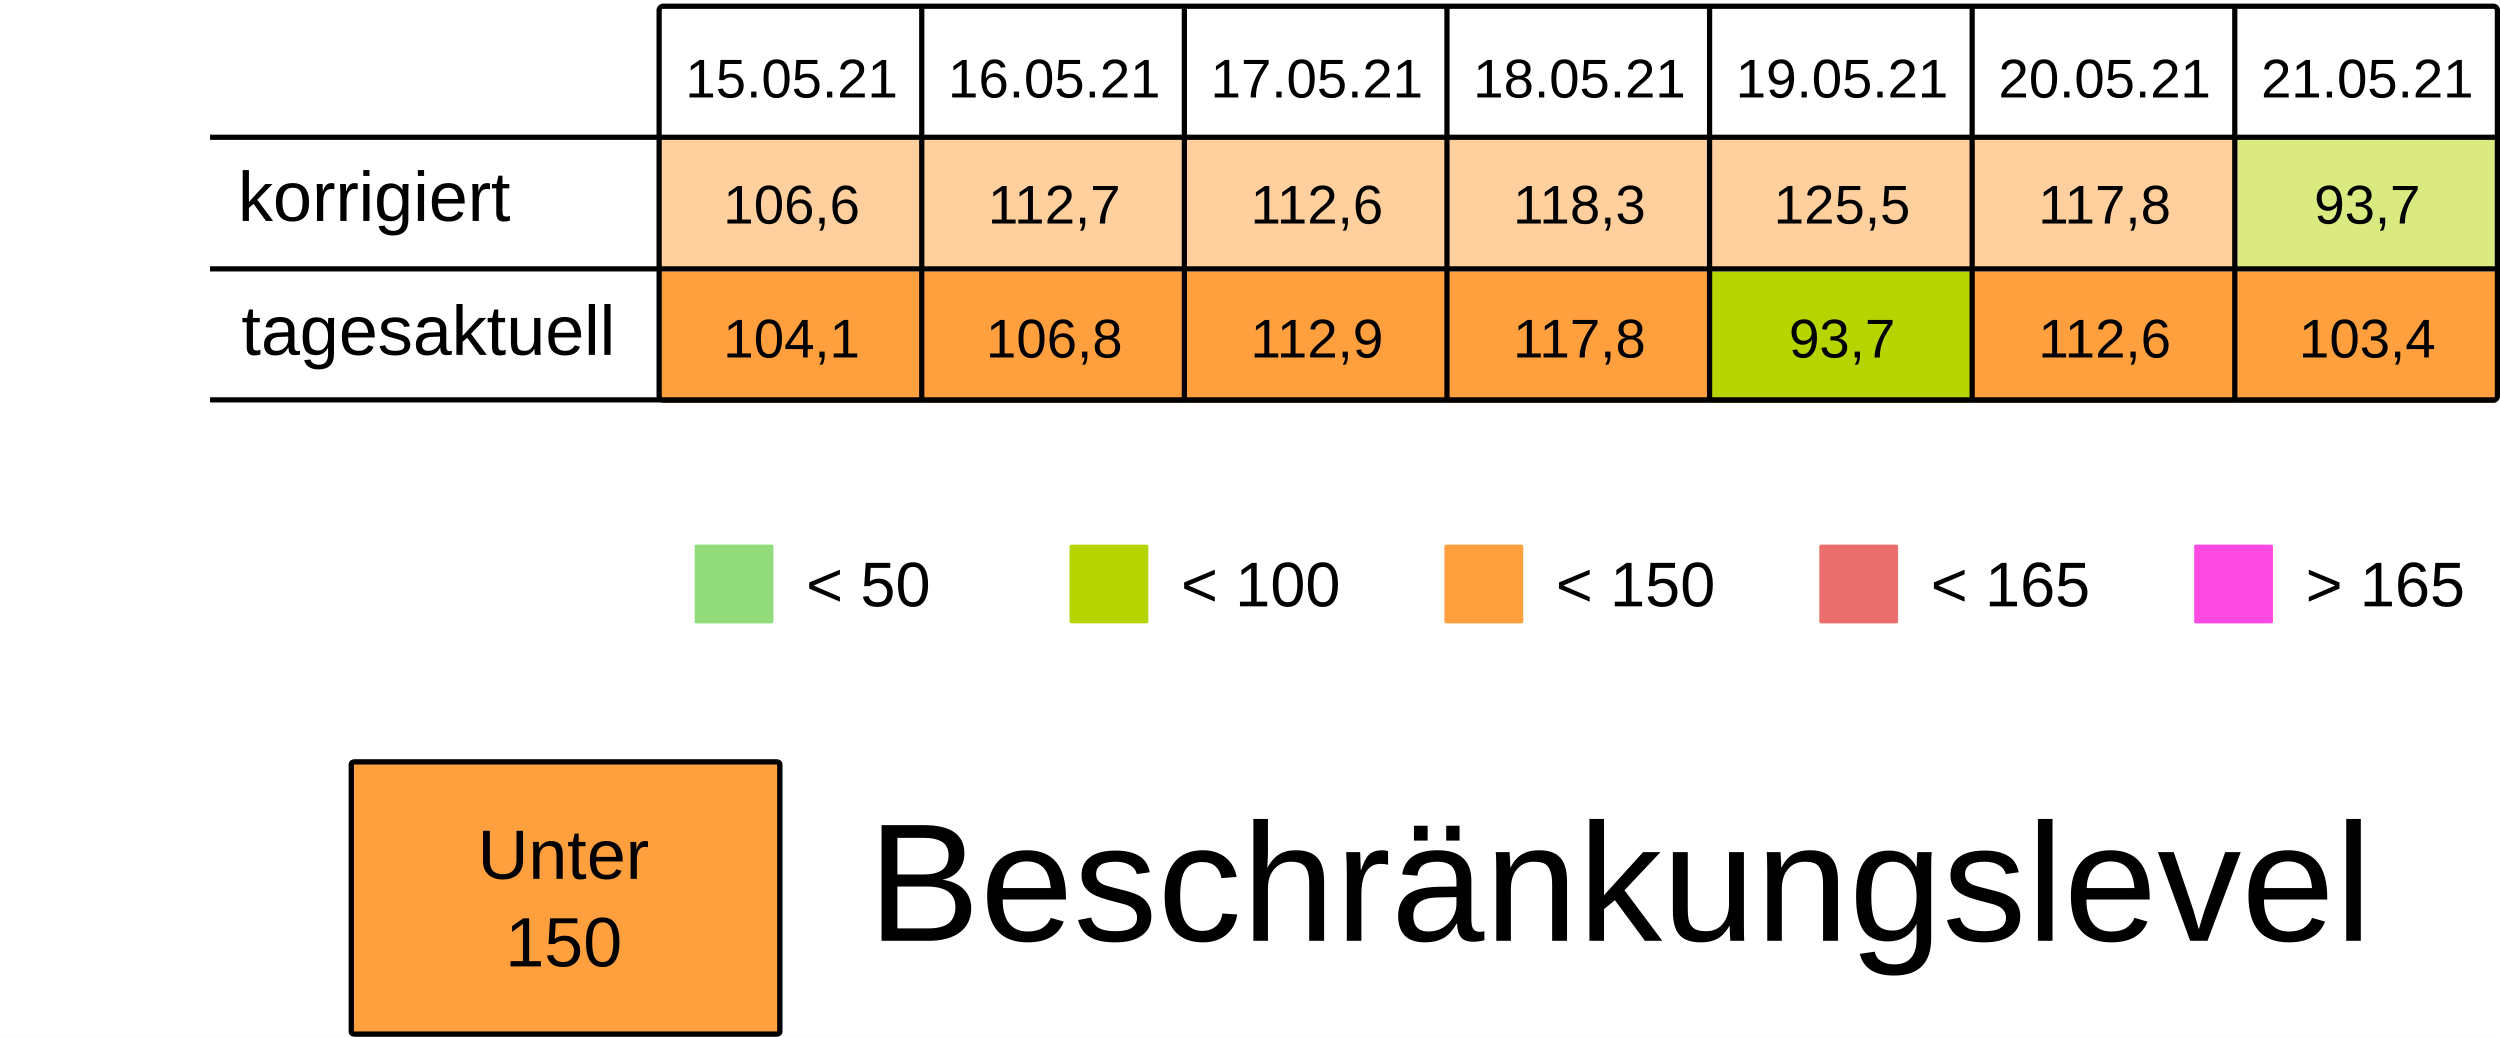
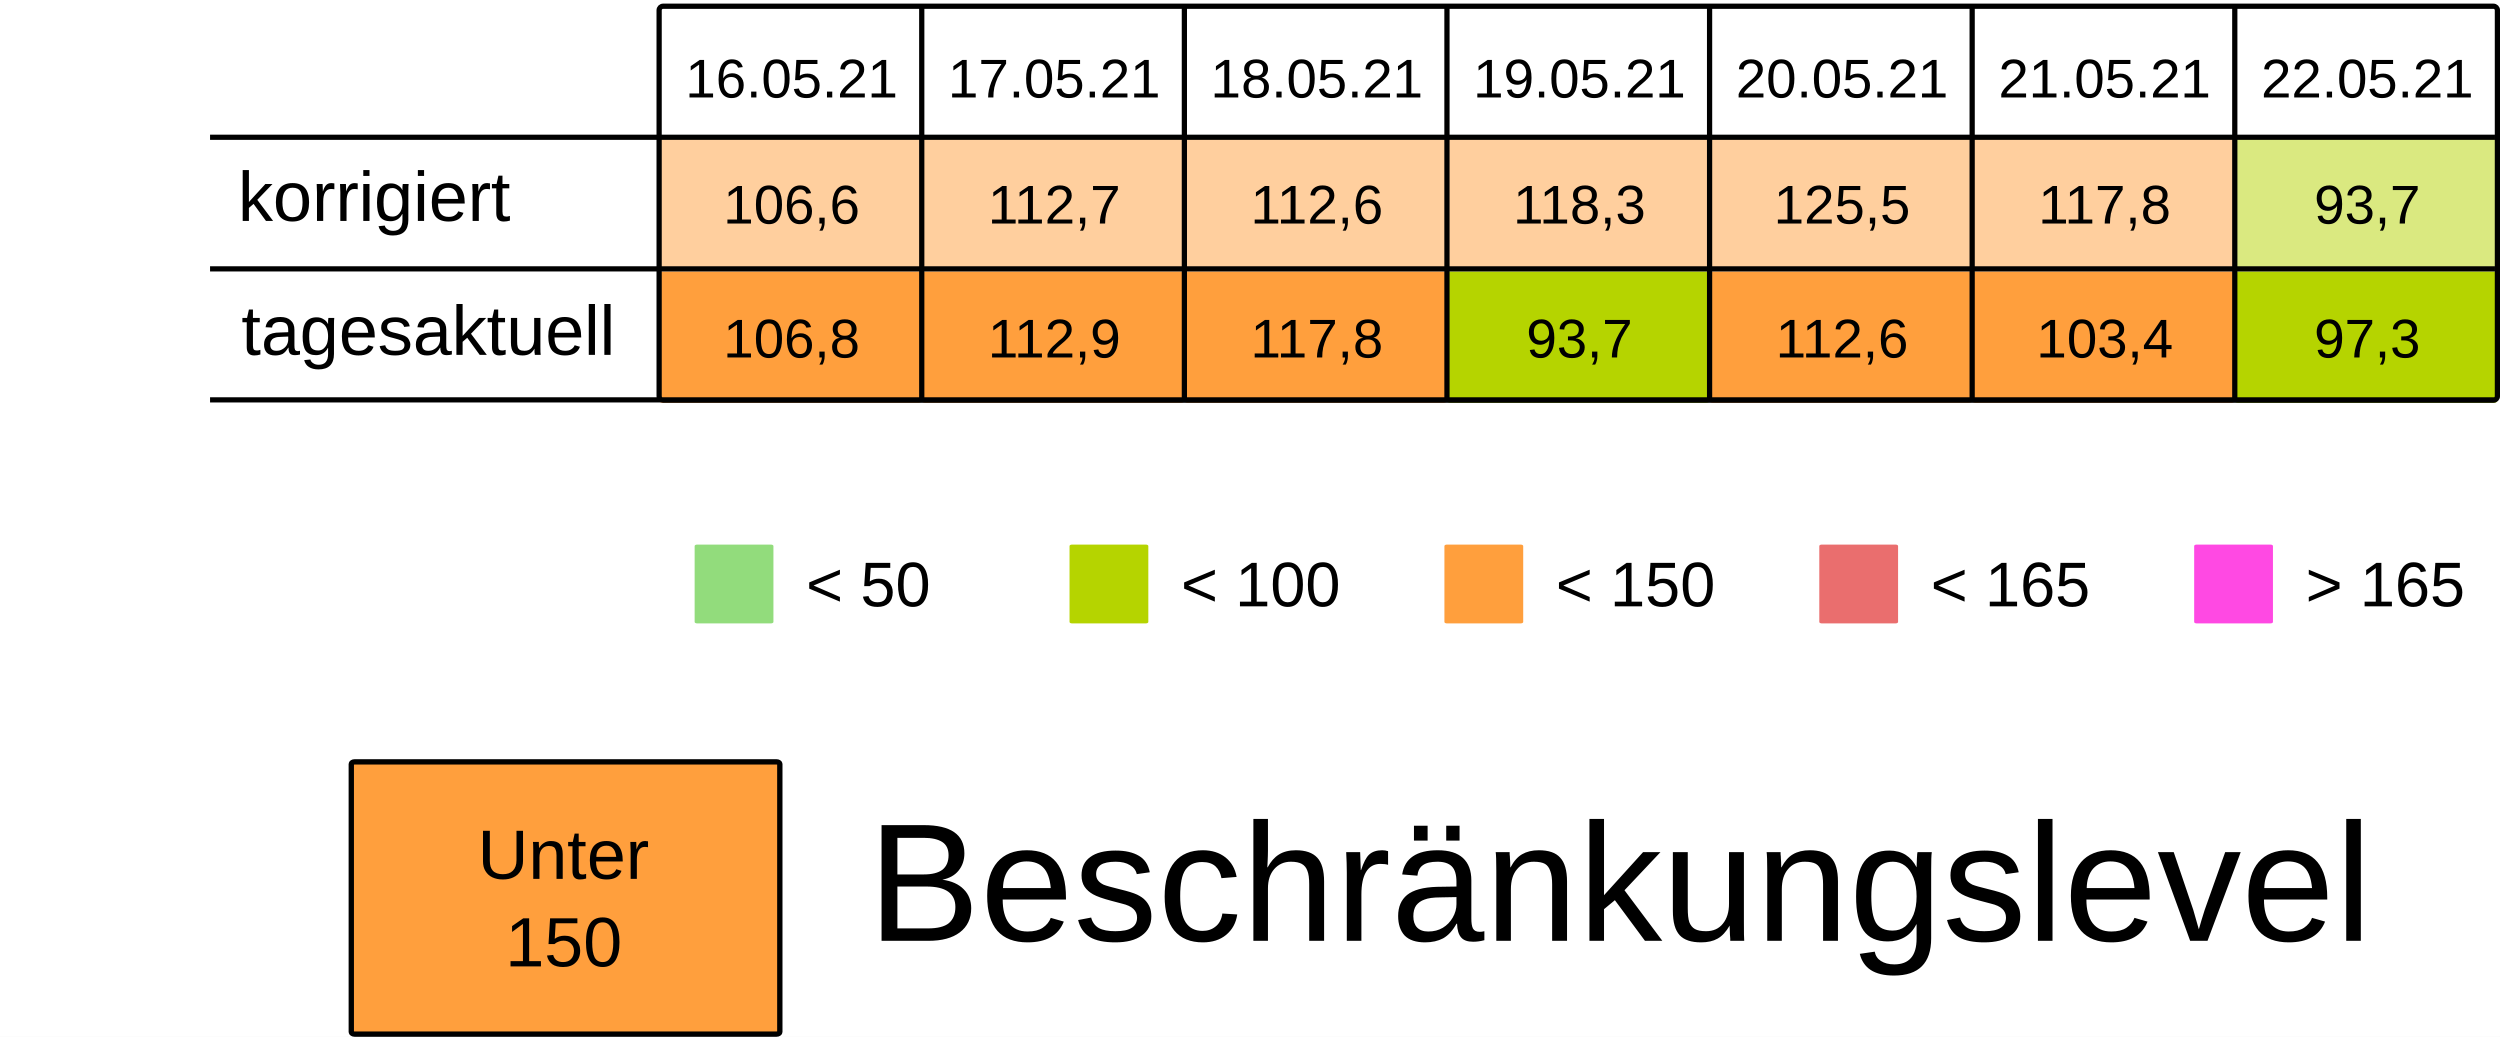
<svg xmlns="http://www.w3.org/2000/svg" viewBox="0 0 125.94 52.229" height="197.399" width="475.994">
  <rect width="100%" height="100%" x="-.001" fill="#fff" />
  <g transform="translate(-13.231 -25.355)">
    <rect ry=".106" rx=".169" y="32.284" x="46.434" height="6.615" width="13.229" fill="#ff9f3d7F" />
    <rect ry=".106" rx=".169" y="32.284" x="59.664" height="6.615" width="13.229" fill="#ff9f3d7F" />
    <rect ry=".106" rx=".169" y="32.284" x="72.893" height="6.615" width="13.229" fill="#ff9f3d7F" />
    <rect ry=".106" rx=".169" y="32.284" x="86.122" height="6.615" width="13.229" fill="#ff9f3d7F" />
    <rect ry=".106" rx=".169" y="32.284" x="99.351" height="6.615" width="13.229" fill="#ff9f3d7F" />
    <rect ry=".106" rx=".169" y="32.284" x="112.58" height="6.615" width="13.229" fill="#ff9f3d7F" />
    <rect ry=".106" rx=".169" y="32.284" x="125.809" height="6.615" width="13.229" fill="#B5D4007F" />
    <text y="30.266" x="53.113" style="line-height:125%;-inkscape-font-specification:Arial;text-align:center" font-weight="400" font-size="2.749" letter-spacing="0" word-spacing="0" font-family="Arial" text-anchor="middle" stroke-width=".064">
-       <tspan style="text-align:center" y="30.266" x="53.113">15.05.21</tspan>
+       <tspan style="text-align:center" y="30.266" x="53.113">16.05.21</tspan>
    </text>
    <text y="30.266" x="66.342" style="line-height:125%;-inkscape-font-specification:Arial;text-align:center" font-weight="400" font-size="2.749" letter-spacing="0" word-spacing="0" font-family="Arial" text-anchor="middle" stroke-width=".064">
-       <tspan style="text-align:center" y="30.266" x="66.342">16.05.21</tspan>
+       <tspan style="text-align:center" y="30.266" x="66.342">17.05.21</tspan>
    </text>
    <text y="30.266" x="79.571" style="line-height:125%;-inkscape-font-specification:Arial;text-align:center" font-weight="400" font-size="2.749" letter-spacing="0" word-spacing="0" font-family="Arial" text-anchor="middle" stroke-width=".064">
-       <tspan style="text-align:center" y="30.266" x="79.571">17.05.21</tspan>
+       <tspan style="text-align:center" y="30.266" x="79.571">18.05.21</tspan>
    </text>
    <text y="30.266" x="92.8" style="line-height:125%;-inkscape-font-specification:Arial;text-align:center" font-weight="400" font-size="2.749" letter-spacing="0" word-spacing="0" font-family="Arial" text-anchor="middle" stroke-width=".064">
-       <tspan style="text-align:center" y="30.266" x="92.8">18.05.21</tspan>
+       <tspan style="text-align:center" y="30.266" x="92.8">19.05.21</tspan>
    </text>
    <text y="30.266" x="106.029" style="line-height:125%;-inkscape-font-specification:Arial;text-align:center" font-weight="400" font-size="2.749" letter-spacing="0" word-spacing="0" font-family="Arial" text-anchor="middle" stroke-width=".064">
-       <tspan style="text-align:center" y="30.266" x="106.029">19.05.21</tspan>
+       <tspan style="text-align:center" y="30.266" x="106.029">20.05.21</tspan>
    </text>
    <text y="30.266" x="119.258" style="line-height:125%;-inkscape-font-specification:Arial;text-align:center" font-weight="400" font-size="2.749" letter-spacing="0" word-spacing="0" font-family="Arial" text-anchor="middle" stroke-width=".064">
-       <tspan style="text-align:center" y="30.266" x="119.258">20.05.21</tspan>
+       <tspan style="text-align:center" y="30.266" x="119.258">21.05.21</tspan>
    </text>
    <text y="30.266" x="132.488" style="line-height:125%;-inkscape-font-specification:Arial;text-align:center" font-weight="400" font-size="2.749" letter-spacing="0" word-spacing="0" font-family="Arial" text-anchor="middle" stroke-width=".064">
-       <tspan style="text-align:center" y="30.266" x="132.488">21.05.21</tspan>
+       <tspan style="text-align:center" y="30.266" x="132.488">22.05.21</tspan>
    </text>
    <text y="36.616" x="53.113" style="line-height:125%;-inkscape-font-specification:Arial;text-align:center" font-weight="400" font-size="2.749" letter-spacing="0" word-spacing="0" font-family="Arial" text-anchor="middle" stroke-width=".064">
      <tspan style="text-align:center" y="36.616" x="53.113">106,6</tspan>
    </text>
    <text y="36.616" x="66.342" style="line-height:125%;-inkscape-font-specification:Arial;text-align:center" font-weight="400" font-size="2.749" letter-spacing="0" word-spacing="0" font-family="Arial" text-anchor="middle" stroke-width=".064">
      <tspan style="text-align:center" y="36.616" x="66.342">112,7</tspan>
    </text>
    <text y="36.616" x="79.571" style="line-height:125%;-inkscape-font-specification:Arial;text-align:center" font-weight="400" font-size="2.749" letter-spacing="0" word-spacing="0" font-family="Arial" text-anchor="middle" stroke-width=".064">
      <tspan style="text-align:center" y="36.616" x="79.571">112,6</tspan>
    </text>
    <text y="36.616" x="92.8" style="line-height:125%;-inkscape-font-specification:Arial;text-align:center" font-weight="400" font-size="2.749" letter-spacing="0" word-spacing="0" font-family="Arial" text-anchor="middle" stroke-width=".064">
      <tspan style="text-align:center" y="36.616" x="92.8">118,3</tspan>
    </text>
    <text y="36.616" x="106.029" style="line-height:125%;-inkscape-font-specification:Arial;text-align:center" font-weight="400" font-size="2.749" letter-spacing="0" word-spacing="0" font-family="Arial" text-anchor="middle" stroke-width=".064">
      <tspan style="text-align:center" y="36.616" x="106.029">125,5</tspan>
    </text>
    <text y="36.616" x="119.258" style="line-height:125%;-inkscape-font-specification:Arial;text-align:center" font-weight="400" font-size="2.749" letter-spacing="0" word-spacing="0" font-family="Arial" text-anchor="middle" stroke-width=".064">
      <tspan style="text-align:center" y="36.616" x="119.258">117,8</tspan>
    </text>
    <text y="36.616" x="132.488" style="line-height:125%;-inkscape-font-specification:Arial;text-align:center" font-weight="400" font-size="2.749" letter-spacing="0" word-spacing="0" font-family="Arial" text-anchor="middle" stroke-width=".064">
      <tspan style="text-align:center" y="36.616" x="132.488">93,7</tspan>
    </text>
    <rect ry=".071" rx=".12" y="52.79" x="48.224" height="3.969" width="3.969" fill="#92dc7c" />
    <text y="55.896" x="53.84" style="line-height:125%;-inkscape-font-specification:Arial" font-weight="400" font-size="3.175" letter-spacing="0" word-spacing="0" font-family="Arial" stroke-width=".265">
      <tspan y="55.896" x="53.84">&lt; 50</tspan>
    </text>
    <rect ry=".071" rx=".12" y="52.79" x="67.11" height="3.969" width="3.969" fill="#B5D400" />
    <text y="55.896" x="72.726" style="line-height:125%;-inkscape-font-specification:Arial" font-weight="400" font-size="3.175" letter-spacing="0" word-spacing="0" font-family="Arial" stroke-width=".265">
      <tspan y="55.896" x="72.726">&lt; 100</tspan>
    </text>
    <rect ry=".071" rx=".12" y="52.79" x="104.88" height="3.969" width="3.969" fill="#ea6e6e" />
    <text y="55.896" x="110.496" style="line-height:125%;-inkscape-font-specification:Arial" font-weight="400" font-size="3.175" letter-spacing="0" word-spacing="0" font-family="Arial" stroke-width=".265">
      <tspan y="55.896" x="110.496">&lt; 165</tspan>
    </text>
    <rect ry=".071" rx=".12" y="52.79" x="123.765" height="3.969" width="3.969" fill="#FF49E3" />
    <text y="55.896" x="129.381" style="line-height:125%;-inkscape-font-specification:Arial" font-weight="400" font-size="3.175" letter-spacing="0" word-spacing="0" font-family="Arial" stroke-width=".265">
      <tspan y="55.896" x="129.381">&gt; 165</tspan>
    </text>
    <rect ry=".071" rx=".12" y="52.79" x="85.995" height="3.969" width="3.969" fill="#ff9f3d" />
    <text y="55.896" x="91.61" style="line-height:125%;-inkscape-font-specification:Arial" font-weight="400" font-size="3.175" letter-spacing="0" word-spacing="0" font-family="Arial" stroke-width=".265">
      <tspan y="55.896" x="91.61">&lt; 150</tspan>
    </text>
    <rect ry=".106" rx=".169" y="39.031" x="46.435" height="6.615" width="13.229" fill="#ff9f3d" />
    <rect ry=".106" rx=".169" y="39.031" x="59.665" height="6.615" width="13.229" fill="#ff9f3d" />
    <rect ry=".106" rx=".169" y="39.031" x="72.894" height="6.615" width="13.229" fill="#ff9f3d" />
-     <rect ry=".106" rx=".169" y="39.031" x="86.123" height="6.615" width="13.229" fill="#ff9f3d" />
-     <rect ry=".106" rx=".169" y="39.031" x="99.352" height="6.615" width="13.229" fill="#B5D400" />
+     <rect ry=".106" rx=".169" y="39.031" x="86.123" height="6.615" width="13.229" fill="#B5D400" />
+     <rect ry=".106" rx=".169" y="39.031" x="99.352" height="6.615" width="13.229" fill="#ff9f3d" />
    <rect ry=".106" rx=".169" y="39.031" x="112.581" height="6.615" width="13.229" fill="#ff9f3d" />
-     <rect ry=".106" rx=".169" y="39.031" x="125.81" height="6.615" width="13.229" fill="#ff9f3d" />
+     <rect ry=".106" rx=".169" y="39.031" x="125.81" height="6.615" width="13.229" fill="#B5D400" />
    <text y="43.363" x="53.114" style="line-height:125%;-inkscape-font-specification:Arial;text-align:center" font-weight="400" font-size="2.749" letter-spacing="0" word-spacing="0" font-family="Arial" text-anchor="middle" stroke-width=".064">
-       <tspan style="text-align:center" y="43.363" x="53.114">104,1</tspan>
+       <tspan style="text-align:center" y="43.363" x="53.114">106,8</tspan>
    </text>
    <text y="43.363" x="66.343" style="line-height:125%;-inkscape-font-specification:Arial;text-align:center" font-weight="400" font-size="2.749" letter-spacing="0" word-spacing="0" font-family="Arial" text-anchor="middle" stroke-width=".064">
-       <tspan style="text-align:center" y="43.363" x="66.343">106,8</tspan>
+       <tspan style="text-align:center" y="43.363" x="66.343">112,9</tspan>
    </text>
    <text y="43.363" x="79.572" style="line-height:125%;-inkscape-font-specification:Arial;text-align:center" font-weight="400" font-size="2.749" letter-spacing="0" word-spacing="0" font-family="Arial" text-anchor="middle" stroke-width=".064">
-       <tspan style="text-align:center" y="43.363" x="79.572">112,9</tspan>
+       <tspan style="text-align:center" y="43.363" x="79.572">117,8</tspan>
    </text>
    <text y="43.363" x="92.801" style="line-height:125%;-inkscape-font-specification:Arial;text-align:center" font-weight="400" font-size="2.749" letter-spacing="0" word-spacing="0" font-family="Arial" text-anchor="middle" stroke-width=".064">
-       <tspan style="text-align:center" y="43.363" x="92.801">117,8</tspan>
+       <tspan style="text-align:center" y="43.363" x="92.801">93,7</tspan>
    </text>
    <text y="43.363" x="106.03" style="line-height:125%;-inkscape-font-specification:Arial;text-align:center" font-weight="400" font-size="2.749" letter-spacing="0" word-spacing="0" font-family="Arial" text-anchor="middle" stroke-width=".064">
-       <tspan style="text-align:center" y="43.363" x="106.03">93,7</tspan>
+       <tspan style="text-align:center" y="43.363" x="106.03">112,6</tspan>
    </text>
    <text y="43.363" x="119.259" style="line-height:125%;-inkscape-font-specification:Arial;text-align:center" font-weight="400" font-size="2.749" letter-spacing="0" word-spacing="0" font-family="Arial" text-anchor="middle" stroke-width=".064">
-       <tspan style="text-align:center" y="43.363" x="119.259">112,6</tspan>
+       <tspan style="text-align:center" y="43.363" x="119.259">103,4</tspan>
    </text>
    <text y="43.363" x="132.489" style="line-height:125%;-inkscape-font-specification:Arial;text-align:center" font-weight="400" font-size="2.749" letter-spacing="0" word-spacing="0" font-family="Arial" text-anchor="middle" stroke-width=".064">
-       <tspan style="text-align:center" y="43.363" x="132.489">103,4</tspan>
+       <tspan style="text-align:center" y="43.363" x="132.489">97,3</tspan>
    </text>
    <text style="line-height:125%;-inkscape-font-specification:Arial" x="25.224" y="36.483" font-weight="400" font-size="3.528" font-family="Arial" letter-spacing="0" word-spacing="0" stroke-width=".265">
      <tspan x="25.224" y="36.483">korrigiert</tspan>
    </text>
    <text style="line-height:125%;-inkscape-font-specification:Arial" x="25.396" y="43.23" font-weight="400" font-size="3.528" font-family="Arial" letter-spacing="0" word-spacing="0" stroke-width=".265">
      <tspan x="25.396" y="43.23">tagesaktuell</tspan>
    </text>
    <path d="M59.665 25.802v19.844zm13.23 0v19.844zm13.228 0v19.844zm13.23 0v19.844zm13.228 0v19.844zm13.23 0v19.844zM23.812 32.27h115.096zm0 6.629h115.096zm0 6.6h115.096zm22.823-19.83h92.206c.11 0 .2.09.2.2v19.445a.2.2 0 01-.2.2H46.635a.2.2 0 01-.2-.2V25.869c0-.11.089-.2.2-.2z" fill="none" stroke="#000" stroke-width=".264" />
    <rect ry=".108" rx=".169" y="63.735" x="30.927" height="13.715" width="21.588" fill="#ff9f3d" stroke-miterlimit="0" stroke="#000" stroke-width=".269" />
    <text y="69.629" x="41.626" style="line-height:125%;-inkscape-font-specification:Arial;text-align:center" font-weight="400" font-size="3.528" letter-spacing="0" word-spacing="0" font-family="Arial" text-anchor="middle" stroke-width=".265">
      <tspan style="text-align:center" y="69.629" x="42.1">Unter</tspan>
      <tspan style="text-align:center" y="74.038" x="41.626">150</tspan>
    </text>
    <text style="line-height:125%;-inkscape-font-specification:Arial" x="56.955" y="72.75" font-weight="400" font-size="8.467" font-family="Arial" letter-spacing="0" word-spacing="0" stroke-width=".265">
      <tspan x="56.955" y="72.75">Beschränkungslevel</tspan>
    </text>
  </g>
</svg>
